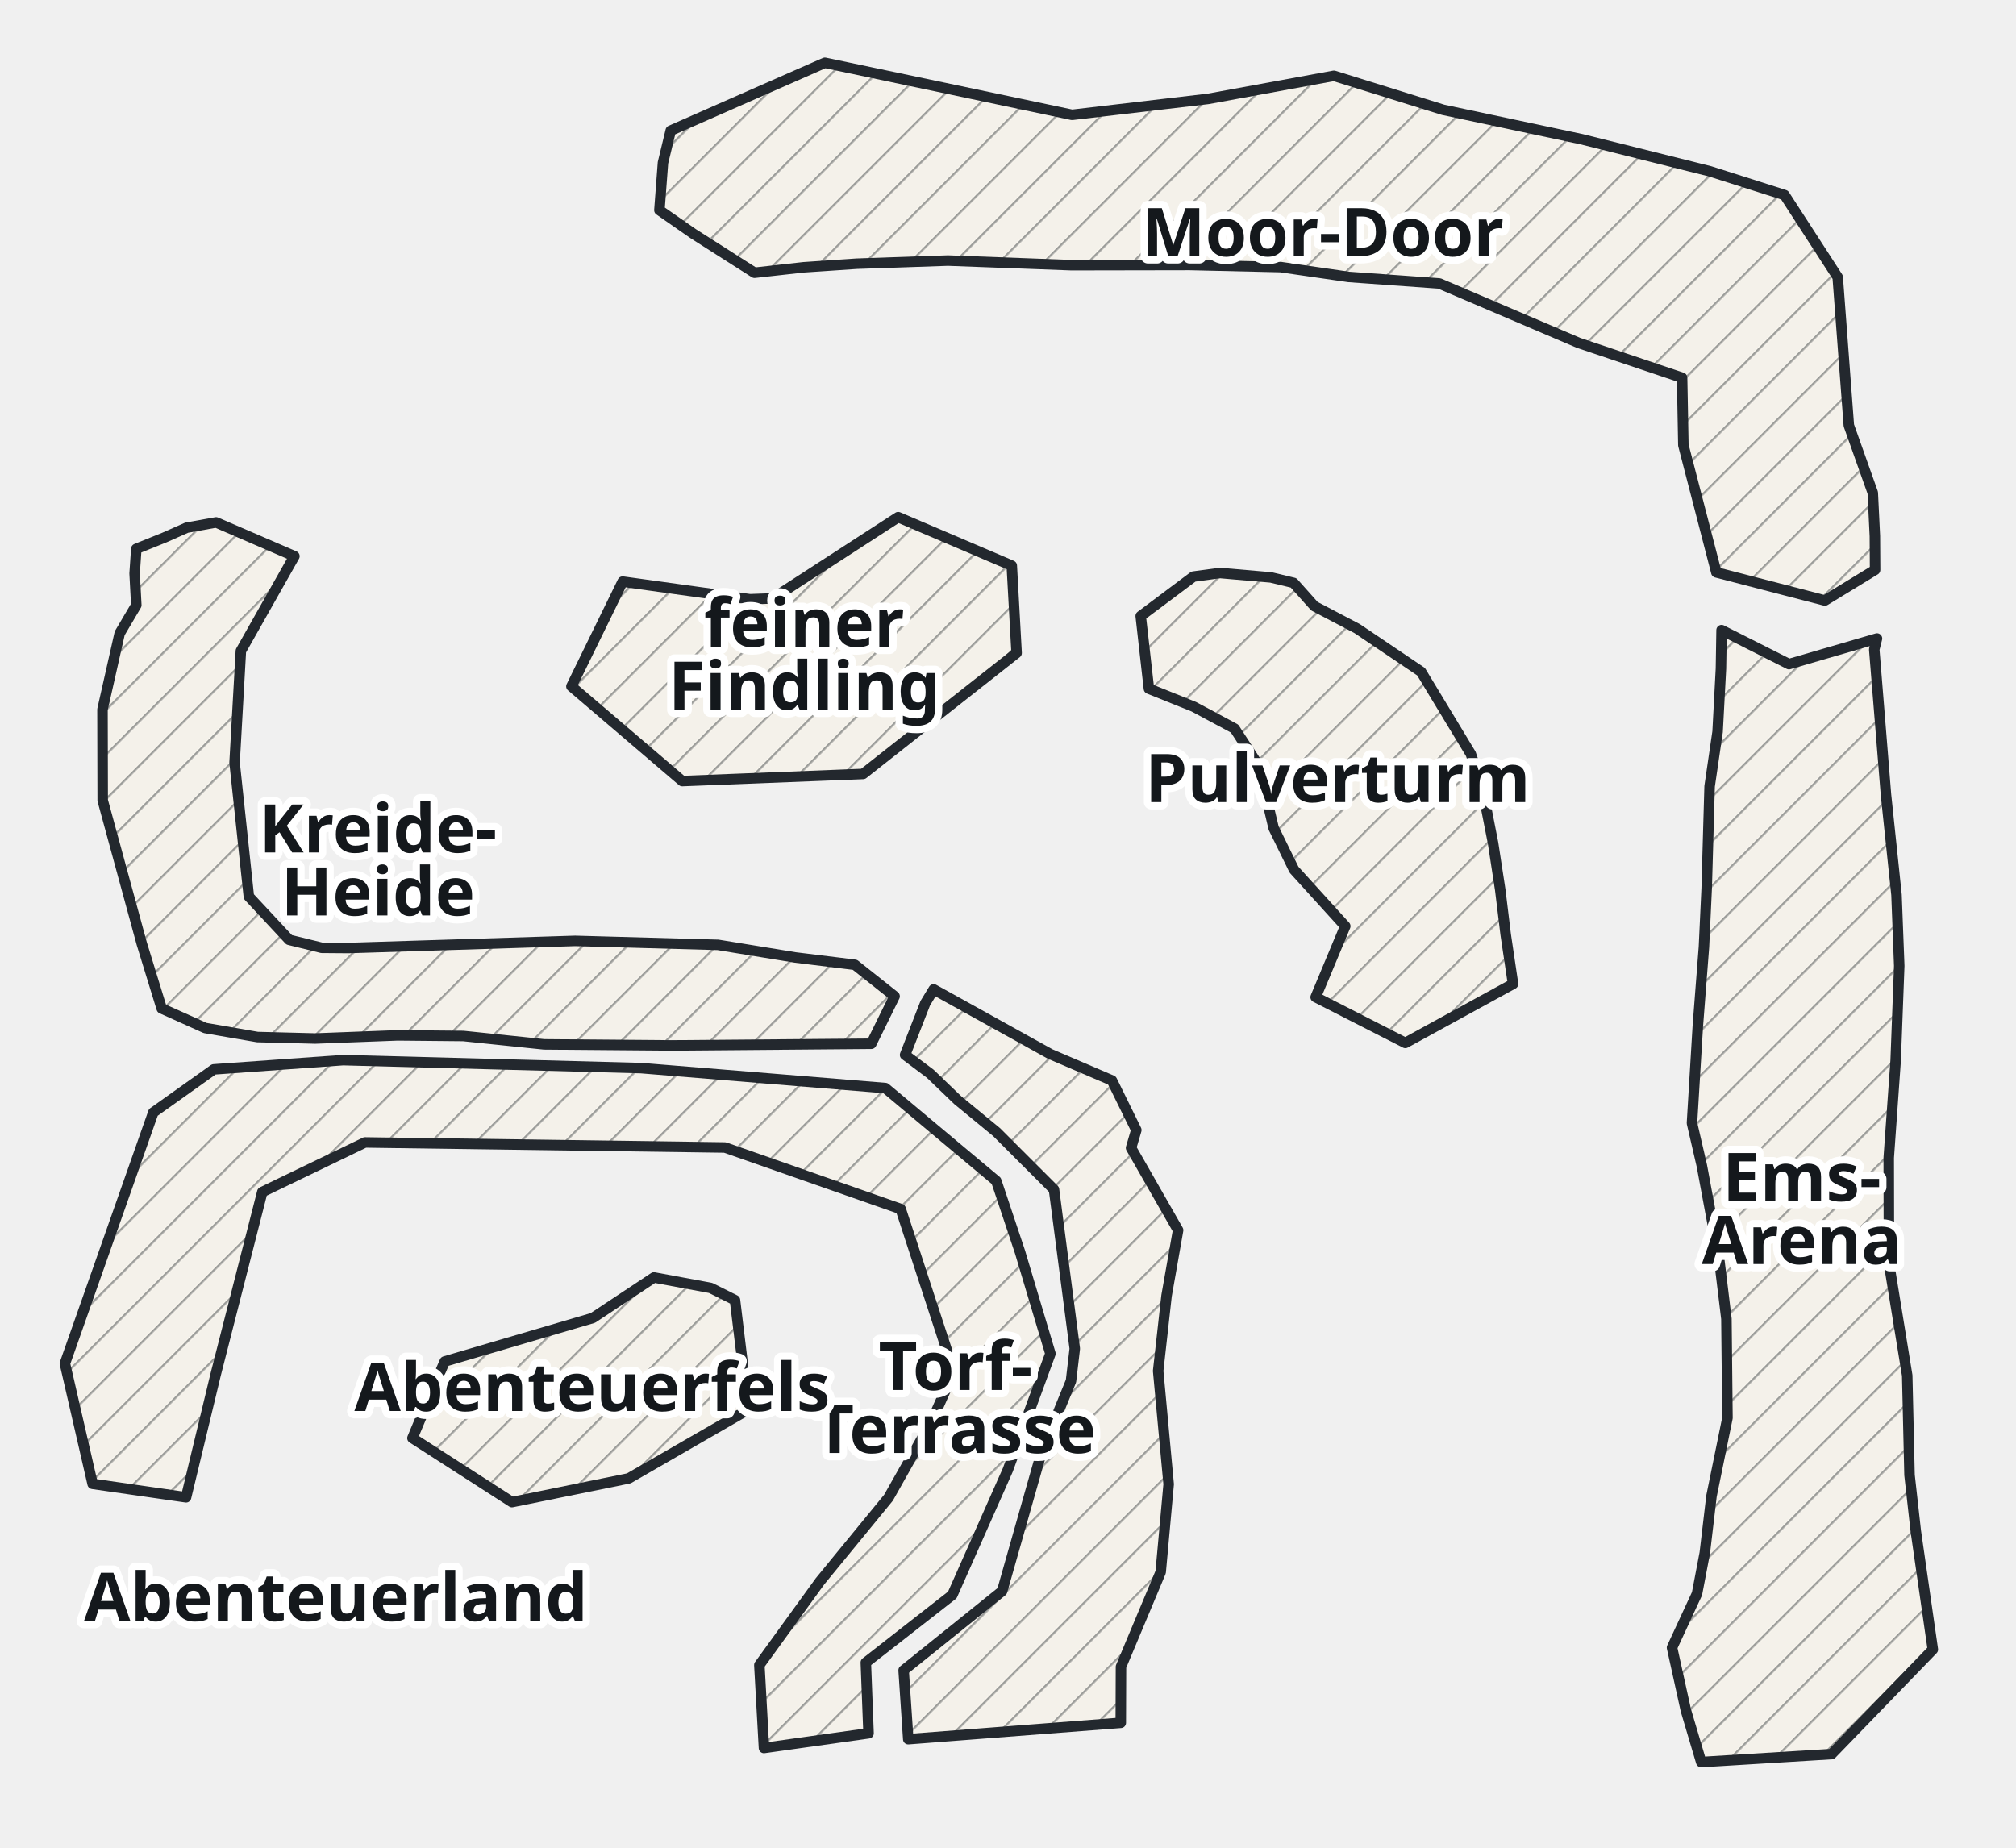
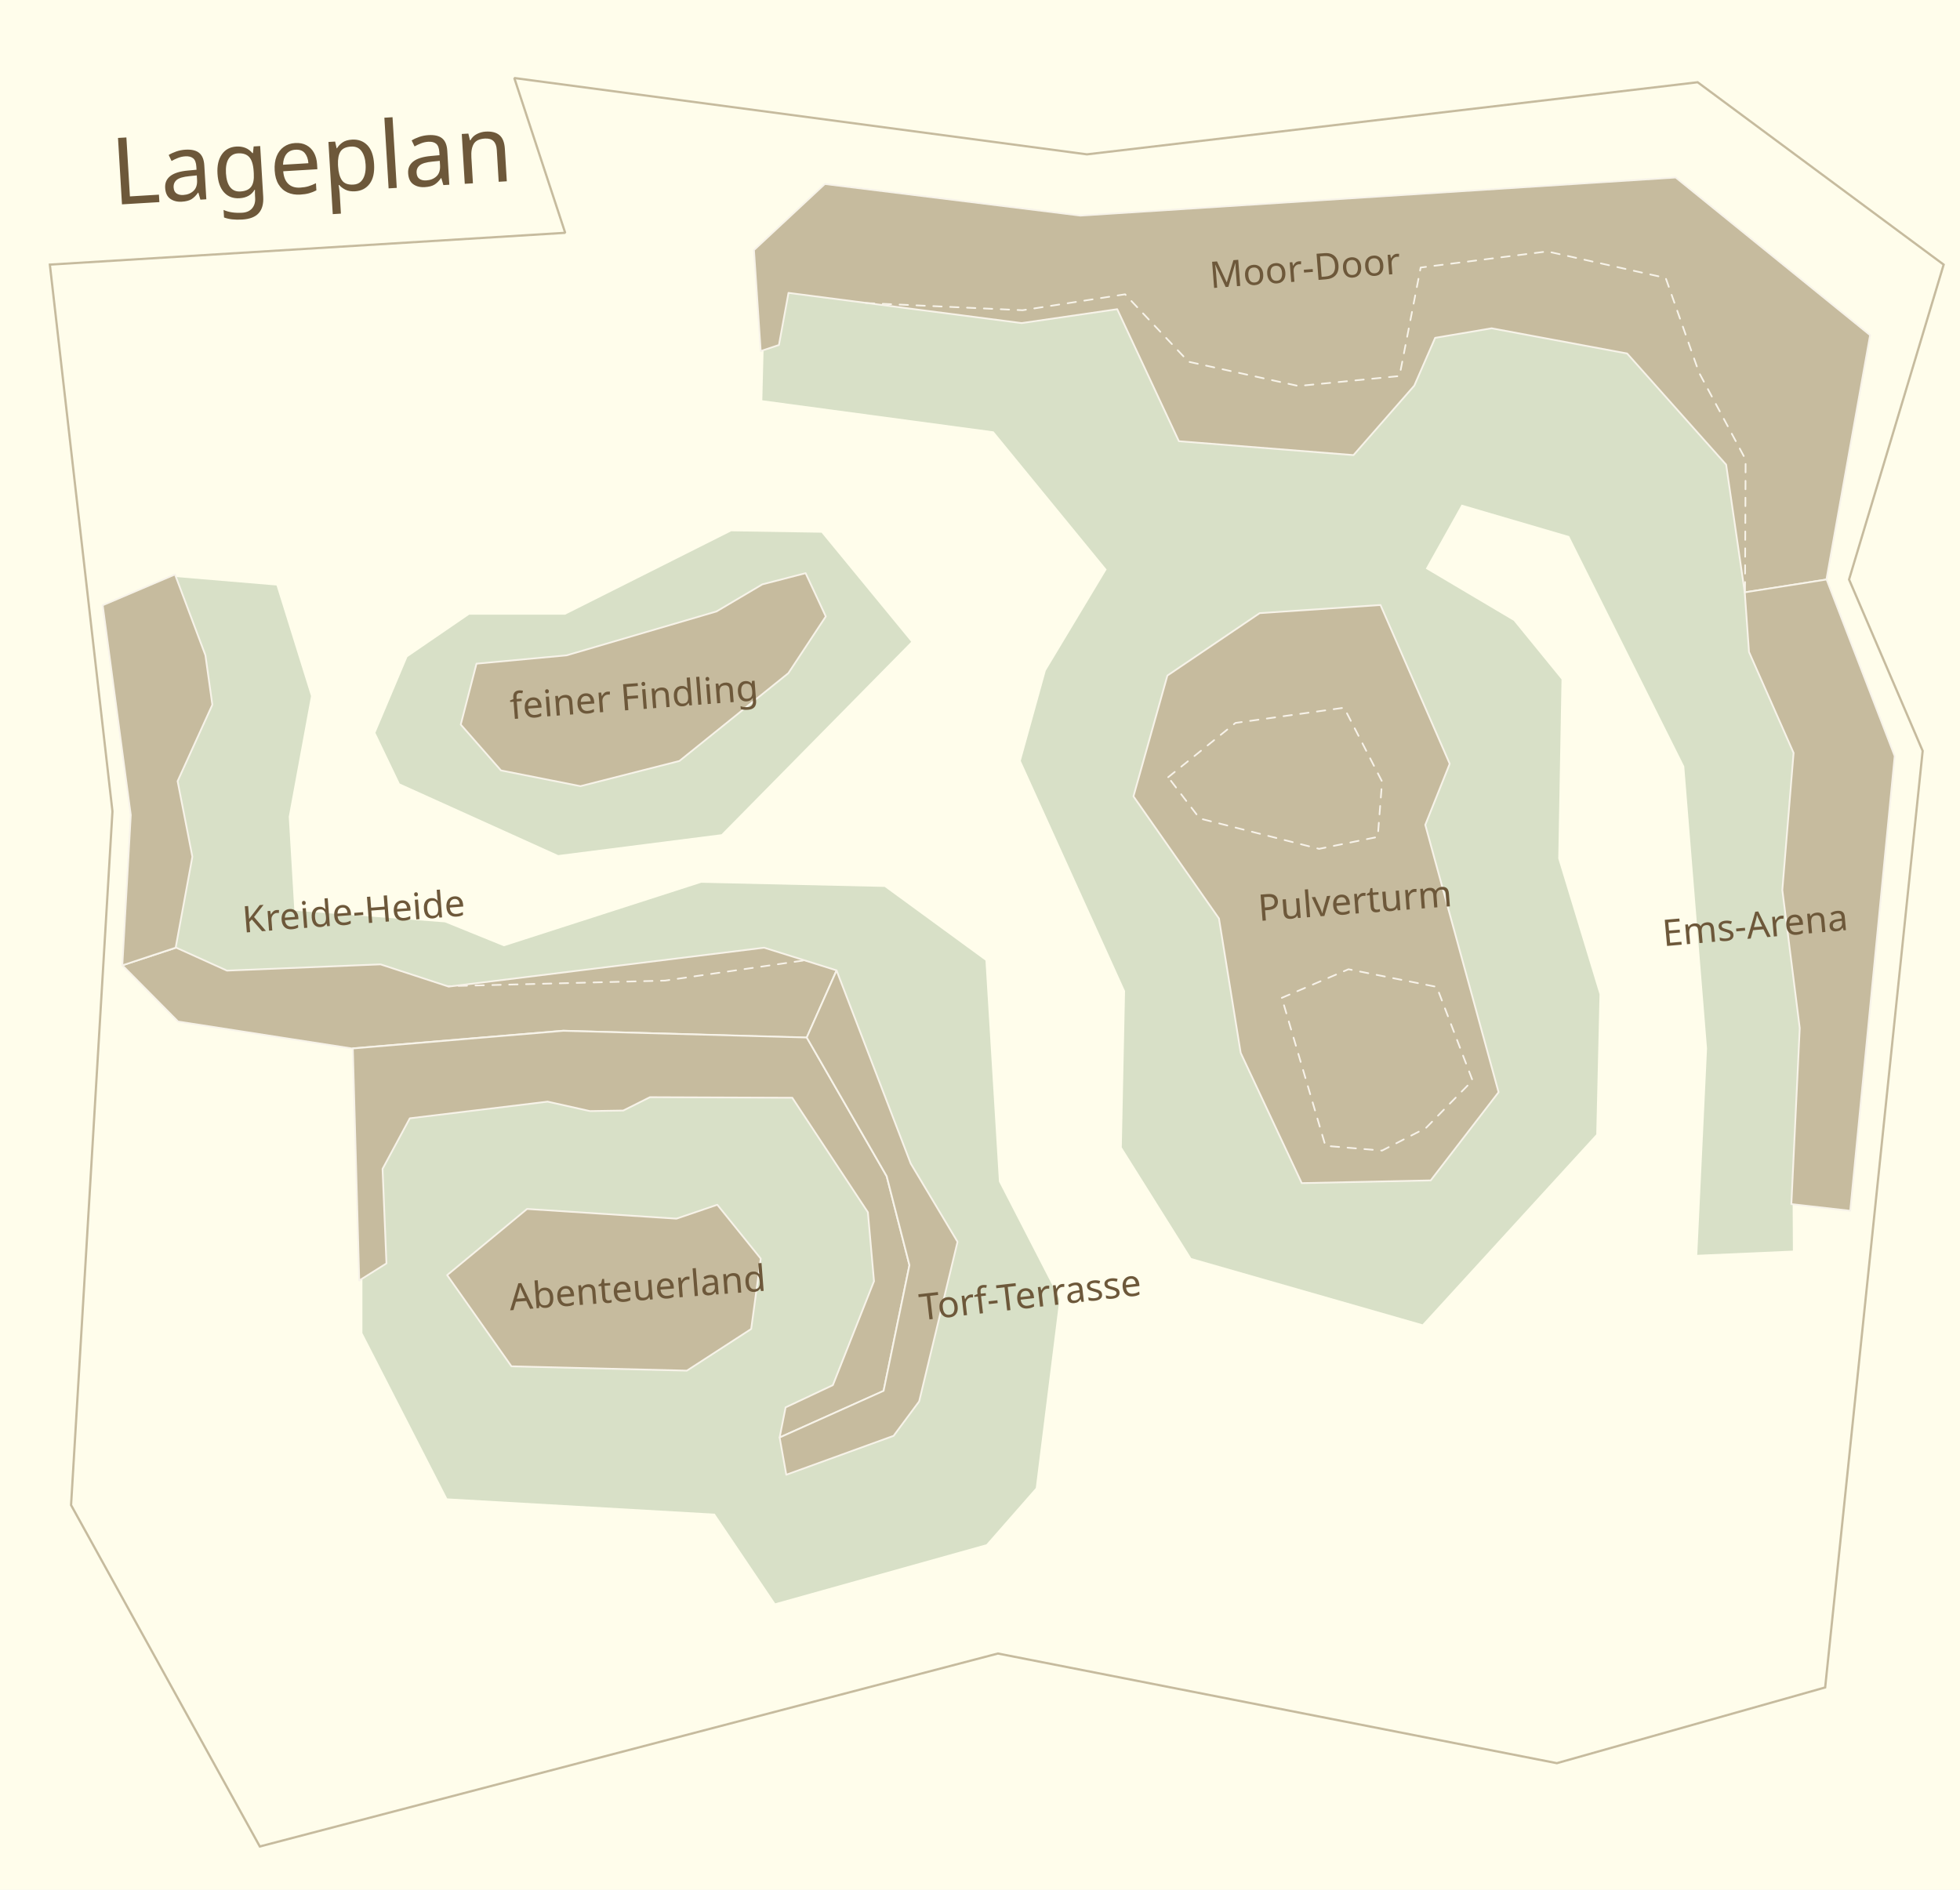
- <svg xmlns="http://www.w3.org/2000/svg" viewBox="90 10 960 880" width="960" height="880">
-   <style>
-     .flaeche { fill: url(#schraffur); stroke: #23282e; stroke-width: 5; stroke-linejoin: round; }
-     .label {
-       font-family: "Trebuchet MS", "Segoe UI", sans-serif;
-       font-size: 32px;
-       font-weight: 600;
-       fill: #14181c;
-       stroke: #ffffff;
-       stroke-width: 7;
-       stroke-linejoin: round;
-       paint-order: stroke fill;
-       text-anchor: middle;
-     }
-     .label-l { text-anchor: start; }
-   </style>
-   <defs>
-     <pattern id="schraffur" width="15" height="15" patternTransform="rotate(45)" patternUnits="userSpaceOnUse">
-       <rect width="15" height="15" fill="#f4f1ea" />
-       <line x1="0" y1="0" x2="0" y2="15" stroke="#23282e" stroke-opacity="0.4" stroke-width="2" />
-     </pattern>
-   </defs>
-   <g id="umrisse">
-     <path class="flaeche" id="moor-door" d="M 409.4 72.2 L 482.8 39.9 L 600.5 64.7 L 665.3 57.1 L 725.2 46.1 L 777.2 62.3 L 843.1 76.3 L 904.3 91.6 L 939.8 102.9 L 965.1 142.0 L 970.4 212.6 L 981.8 244.7 L 982.8 265.3 L 982.9 281.4 L 959.0 296.0 L 907.3 282.6 L 891.6 222.0 L 891.0 189.9 L 841.7 173.3 L 775.4 145.0 L 732.3 141.9 L 699.8 137.2 L 656.5 136.2 L 600.2 136.3 L 541.4 134.1 L 497.9 135.6 L 472.7 137.3 L 449.3 139.9 L 420.1 121.3 L 404.0 110.1 L 405.7 87.5 Z" />
-     <path class="flaeche" id="kreide-heide" d="M 192.9 258.8 L 230.2 274.9 L 204.7 320.0 L 201.7 373.2 L 208.5 437.0 L 227.7 457.6 L 243.2 461.4 L 256.0 461.5 L 363.9 458.1 L 431.9 460.0 L 468.7 466.0 L 497.1 469.5 L 516.0 484.5 L 504.9 507.1 L 409.5 507.9 L 349.1 507.4 L 310.6 503.4 L 279.4 503.1 L 240.1 504.6 L 212.6 503.9 L 187.7 499.6 L 167.0 490.3 L 157.5 459.4 L 138.9 391.2 L 138.8 347.9 L 147.0 311.6 L 154.9 298.2 L 154.1 283.1 L 154.9 271.4 L 168.3 266.0 L 178.9 261.3 Z" />
-     <path class="flaeche" id="feiner-findling" d="M 458.0 295.0 L 517.7 256.3 L 571.8 279.4 L 574.1 321.0 L 501.0 378.6 L 414.9 382.0 L 362.1 336.9 L 386.5 287.0 L 447.1 295.4 Z" />
-     <path class="flaeche" id="pulverturm" d="M 706.0 287.6 L 715.9 298.7 L 736.3 309.4 L 766.7 329.9 L 790.4 369.1 L 795.8 385.1 L 801.0 411.6 L 804.4 433.8 L 807.0 455.1 L 810.5 478.6 L 759.2 506.7 L 716.5 484.9 L 730.6 451.1 L 706.2 424.2 L 696.5 404.4 L 689.5 374.9 L 677.9 357.0 L 658.5 346.6 L 637.1 338.0 L 633.2 303.4 L 658.3 284.6 L 670.9 282.9 L 695.2 285.0 Z" />
-     <path class="flaeche" id="ems-arena" d="M 982.5 319.3 L 988.1 388.6 L 993.1 436.2 L 994.4 470.0 L 992.7 515.0 L 989.4 561.4 L 989.5 611.7 L 998.2 665.1 L 999.3 712.5 L 1002.3 739.3 L 1010.4 795.6 L 962.2 845.4 L 900.1 849.2 L 892.8 824.6 L 886.2 794.7 L 898.1 769.0 L 901.8 749.6 L 905.0 722.5 L 912.6 685.3 L 912.1 638.1 L 908.6 609.3 L 900.4 565.2 L 895.7 544.9 L 898.5 498.5 L 901.4 461.0 L 902.7 433.2 L 904.1 384.5 L 907.9 358.5 L 909.5 328.4 L 909.8 310.1 L 941.9 326.3 L 983.8 314.1 Z" />
-     <path class="flaeche" id="torf-terrasse" d="M 534.6 481.2 L 590.1 512.0 L 619.5 524.6 L 631.1 548.2 L 628.6 556.7 L 651.0 595.9 L 645.5 627.1 L 641.5 662.9 L 646.5 716.9 L 642.7 758.7 L 623.8 803.8 L 623.7 830.5 L 522.5 838.3 L 520.3 805.5 L 567.2 767.8 L 585.7 702.7 L 600.0 667.7 L 601.8 652.3 L 591.9 576.5 L 564.6 549.2 L 546.0 533.9 L 533.0 521.4 L 521.0 512.4 L 530.6 487.8 Z" />
-     <path class="flaeche" id="abenteuerland" d="M 134.1 716.7 L 120.9 659.4 L 163.0 539.8 L 191.8 519.3 L 253.4 514.9 L 395.3 518.7 L 511.6 528.2 L 564.4 572.4 L 575.7 606.2 L 590.2 654.7 L 569.9 710.1 L 543.5 769.6 L 502.3 801.8 L 503.6 835.5 L 453.8 842.5 L 451.6 803.0 L 480.5 763.1 L 513.1 723.3 L 534.0 686.2 L 544.2 663.2 L 518.9 585.8 L 435.2 556.5 L 263.8 554.1 L 214.9 577.7 L 192.7 664.6 L 178.6 723.1 Z" />
-     <path class="flaeche" id="abenteuerfels" d="M 301.8 658.4 L 372.3 637.7 L 401.4 618.4 L 428.4 623.4 L 440.0 629.2 L 446.3 681.3 L 389.4 714.1 L 333.8 725.4 L 286.4 694.9 L 298.1 666.9 Z" />
+ <svg xmlns="http://www.w3.org/2000/svg" width="100%" height="100%" viewBox="0 0 1120 1080" version="1.1" xml:space="preserve" style="fill-rule:evenodd;clip-rule:evenodd;stroke-linecap:round;stroke-linejoin:round;stroke-miterlimit:1.5;">
+   <rect x="0" y="0" width="1120" height="1080" style="fill:#fffdeb;" />
+   <path d="M437.633,147.934l-2.033,80.817l132.154,17.79l64.591,78.914l-34.766,57.871l-14.27,51.498l59.564,131.539l-1.861,89.347l39.71,63.287l132.159,37.849l99.274,-108.582l1.862,-80.04l-23.578,-77.558l1.861,-102.377l-27.3,-33.505l-50.258,-29.782l20.475,-36.607l61.427,17.993l65.769,131.539l13.03,161.321l-5.585,117.888l54.651,-2.407l-0.139,-27.301l19.944,-127.27l-2.482,-101.135l1.427,-127.851l-0.786,-4.402l-24.163,-66.665l1.241,-72.595l-77.558,-38.468l-159.46,3.722l-202.892,-4.963l-104.858,-11.169l-37.15,11.302Z" style="fill:#d8e0c7;" />
+   <path d="M322.929,351.288l94.907,-47.666l51.622,0.808l51.226,62.345l-108.408,109.996l-93.318,11.913l-90.538,-40.901l-13.898,-28.988l18.266,-43.284l35.342,-24.223l54.799,0Z" style="fill:#d8e0c7;" />
+   <path d="M97.663,329.52l60.359,5.082l19.696,63.218l-12.707,68.937l3.177,53.687l86.091,6.671l33.674,13.661l112.765,-36.297l104.834,2.383l57.579,42.092l7.701,126.305l34.548,67.11l-13.502,108.01l-28.194,32.165l-120.717,33.753l-34.548,-51.225l-152.882,-8.736l-48.446,-94.509l-0,-33.754l-3.177,-123.894l-3.177,-21.443l-130.836,-30.755l-0,-2.338l19.144,-159.78l8.618,-60.343Z" style="fill:#d8e0c7;" />
+   <g>
+     <path d="M101.748,583.799l-31.847,-32.152l30.798,-10.049l28.989,13.104l87.758,-3.574l38.916,12.707l180.283,-22.237l41.404,12.968l-17.068,38.527l-139.082,-4.046l-120.876,10.139l-99.275,-15.387Z" style="fill:#c6bb9e;stroke:#f7f3e9;stroke-width:1px;" />
+     <path d="M69.901,551.718l4.828,-85.94l-16.04,-119.878l41.31,-17.597l17.373,46.163l3.971,28.293l-19.855,43.68l8.439,43.185l-9.551,51.974l-30.475,10.12Z" style="fill:#c6bb9e;stroke:#f7f3e9;stroke-width:1px;" />
+     <path d="M205.271,731.813l-3.666,-132.627l120.331,-10.091l139.102,3.837l45.635,79.294l13.01,50.796l-14.766,71.958l-59.414,26.554l3.415,-17.226l27.003,-12.708l23.508,-59.405l-3.494,-39.393l-43.205,-65.442l-81.326,-0.317l-15.248,7.624l-19.061,0.318l-24.144,-5.401l-78.784,9.531l-15.566,28.908l2.224,54.006l-15.554,9.784Z" style="fill:#c6bb9e;stroke:#f7f3e9;stroke-width:1px;" />
+     <path d="M263.292,414.084l8.99,-34.785l51.464,-4.766l85.694,-25.096l26.16,-15.467l24.748,-6.409l11.533,24.735l-21.381,32.403l-62.265,50.193l-56.547,14.398l-45.428,-8.997l-22.968,-26.209Z" style="fill:#c6bb9e;stroke:#f7f3e9;stroke-width:1px;" />
+     <path d="M450.566,167.384l-5.46,29.782l-10.424,3.475l-3.847,-57.734l40.509,-37.756l146.044,18.07l340.148,-21.785l111.092,90.1l-24.966,139.706l-46.666,7.311l-10.626,-73.004l-56.587,-63.535l-77.434,-14.395l-32.264,5.46l-11.913,27.3l-34.746,39.71l-99.771,-7.942l-35.243,-75.448l-54.601,7.942l-133.245,-17.257Z" style="fill:#c6bb9e;stroke:#f7f3e9;stroke-width:1px;" />
+     <path d="M997.014,338.517l46.766,-7.345l38.907,100.915l-25.416,259.872l-33.635,-3.815l4.785,-100.61l-9.948,-78.879l6.438,-78.377l-25.489,-57.728l-2.408,-34.033Z" style="fill:#c6bb9e;stroke:#f7f3e9;stroke-width:1px;" />
+     <path d="M817.544,674.603l38.779,-50.413l-41.881,-152.789l13.96,-34.902l-39.554,-90.743l-69.027,4.654l-52.74,35.677l-19.389,69.026l48.861,69.803l12.41,76.782l34.901,74.456l73.68,-1.551Z" style="fill:#c6bb9e;stroke:#f7f3e9;stroke-width:1px;" />
+     <path d="M255.518,728.718l45.666,-37.813l85.376,5.549l23.33,-7.942l24.818,30.775l-5.46,40.206l-36.731,23.826l-100.268,-2.482l-36.731,-52.119Z" style="fill:#c6bb9e;stroke:#f7f3e9;stroke-width:1px;" />
+     <path d="M460.996,592.909l17.042,-38.296l42.383,110.354l26.739,44.732l-21.92,91.174l-14.613,19.696l-61.312,22.237l-3.812,-21.284l59.406,-26.685l14.774,-71.788l-13.007,-50.867l-45.68,-79.273Z" style="fill:#c6bb9e;stroke:#f7f3e9;stroke-width:1px;" />
  </g>
-   <g id="beschriftung">
-     <text class="label" x="720" y="132">Moor-Door</text>
-     <text class="label" x="270" y="416">Kreide-</text>
-     <text class="label" x="270" y="446">Heide</text>
-     <text class="label" x="473" y="318">feiner</text>
-     <text class="label" x="473" y="348">Findling</text>
-     <text class="label" x="727" y="392">Pulverturm</text>
-     <text class="label" x="948" y="582">Ems-</text>
-     <text class="label" x="948" y="612">Arena</text>
-     <text class="label" x="545" y="672">Torf-</text>
-     <text class="label" x="545" y="702">Terrasse</text>
-     <text class="label label-l" x="130" y="782">Abenteuerland</text>
-     <text class="label" x="372" y="682">Abenteuerfels</text>
+   <g id="Überhänge">
+     <path d="M494.784,173.181l89.557,4.114l58.554,-9.108l36.271,38.548l62.798,13.861l57.741,-5.693l12.103,-62.007l72.396,-9.206l67.607,15.137l19.08,54.155l26.605,49.637l-0.351,75.934" style="fill:none;stroke:#f7f3e9;stroke-width:0.96px;stroke-dasharray:4.82,4.82,0,0,0,0;" />
+     <path d="M667.533,444.168l38.468,-31.023l62.046,-8.687l21.716,42.192l-2.481,31.643l-33.505,6.825l-68.251,-17.373l-17.993,-23.577Z" style="fill:none;stroke:#f7f2e9;stroke-width:0.96px;stroke-dasharray:4.82,4.82,0,0,0,0;" />
+     <path d="M732.461,570.266l38.115,-16.343l50.412,10.082l20.469,53.496l-26.673,27.164l-25.021,12.881l-32.372,-2.724l-24.93,-84.556Z" style="fill:none;stroke:#f7f2e9;stroke-width:0.96px;stroke-dasharray:4.82,4.82,0,0,0,0;" />
+     <path d="M458.803,548.979l-78.784,11.436l-123.894,3.177" style="fill:none;stroke:#f7f2e9;stroke-width:0.96px;stroke-dasharray:4.82,4.82,0,0,0,0;" />
+   </g>
+   <path id="Rahmen" d="M64.262,463.699l-23.651,396.453l107.853,195.105l421.773,-110.277l319.406,62.666l153.309,-43.276l55.716,-535.232l-42.064,-97.966l54.058,-179.945l-140.573,-104.217l-349.009,41.202l-327.196,-43.626l29.084,88.464l-294.476,18.177l35.77,312.472Z" style="fill:none;stroke:#c6bb9e;stroke-width:1.28px;stroke-linecap:square;stroke-linejoin:miter;" />
+   <g transform="matrix(0.997061,-0.0766148,0.0766148,0.997061,73.6359,-88.1739)">
+     <g transform="matrix(20.9856,0,0,20.9856,302.63,514.433)" />
+     <text x="179.424px" y="514.433px" style="font-family:'MattsHandwriting';font-weight:500;font-size:20.986px;fill:#6d583a;">feiner Findling</text>
+   </g>
+   <g transform="matrix(0.997061,-0.0766148,0.0766148,0.997061,63.8381,-99.5312)">
+     <g transform="matrix(20.9856,0,0,20.9856,139.26,636.449)" />
+     <text x="26.504px" y="636.449px" style="font-family:'MattsHandwriting';font-weight:500;font-size:20.986px;fill:#6d583a;">Kreide-Heide</text>
+   </g>
+   <g transform="matrix(0.997061,-0.0766148,0.0766148,0.997061,47.7502,-87.2146)">
+     <g transform="matrix(20.9856,0,0,20.9856,300.49,852.283)" />
+     <text x="178.984px" y="852.283px" style="font-family:'MattsHandwriting';font-weight:500;font-size:20.986px;fill:#6d583a;">Abenteuerland</text>
+   </g>
+   <g transform="matrix(0.997061,-0.0766148,0.0766148,0.997061,66.0545,-55.0817)">
+     <g transform="matrix(20.9856,0,0,20.9856,699.118,629.787)" />
+     <text x="606.928px" y="629.787px" style="font-family:'MattsHandwriting';font-weight:500;font-size:20.986px;fill:#6d583a;">Pulverturm</text>
+   </g>
+   <g transform="matrix(0.993473,-0.114069,0.114069,0.993473,63.0958,-110.074)">
+     <g transform="matrix(20.9856,0,0,20.9856,495.141,911.855)" />
+     <text x="361.505px" y="911.855px" style="font-family:'MattsHandwriting';font-weight:500;font-size:20.986px;fill:#6d583a;">Torf-Terrasse</text>
+   </g>
+   <g transform="matrix(0.998208,-0.0598377,0.0598377,0.998208,205.127,-211.969)">
+     <g transform="matrix(53.2306,0,0,53.2306,40.5125,320.062)" />
+     <text x="-160.007px" y="320.062px" style="font-family:'MattsHandwriting';font-weight:500;font-size:53.231px;fill:#6d583a;">Lageplan</text>
+   </g>
+   <g transform="matrix(0.996116,-0.0880477,0.0880477,0.996116,73.7026,-44.7015)">
+     <g transform="matrix(20.9856,0,0,20.9856,916.573,660.424)" />
+     <text x="821.928px" y="660.424px" style="font-family:'MattsHandwriting';font-weight:500;font-size:20.986px;fill:#6d583a;">Ems-Arena</text>
+   </g>
+   <g transform="matrix(0.997061,-0.0766148,0.0766148,0.997061,93.6807,-58.2659)">
+     <g transform="matrix(20.9856,0,0,20.9856,675.501,268.14)" />
+     <text x="579.24px" y="268.14px" style="font-family:'MattsHandwriting';font-weight:500;font-size:20.986px;fill:#6d583a;">Moor-Door</text>
  </g>
</svg>
